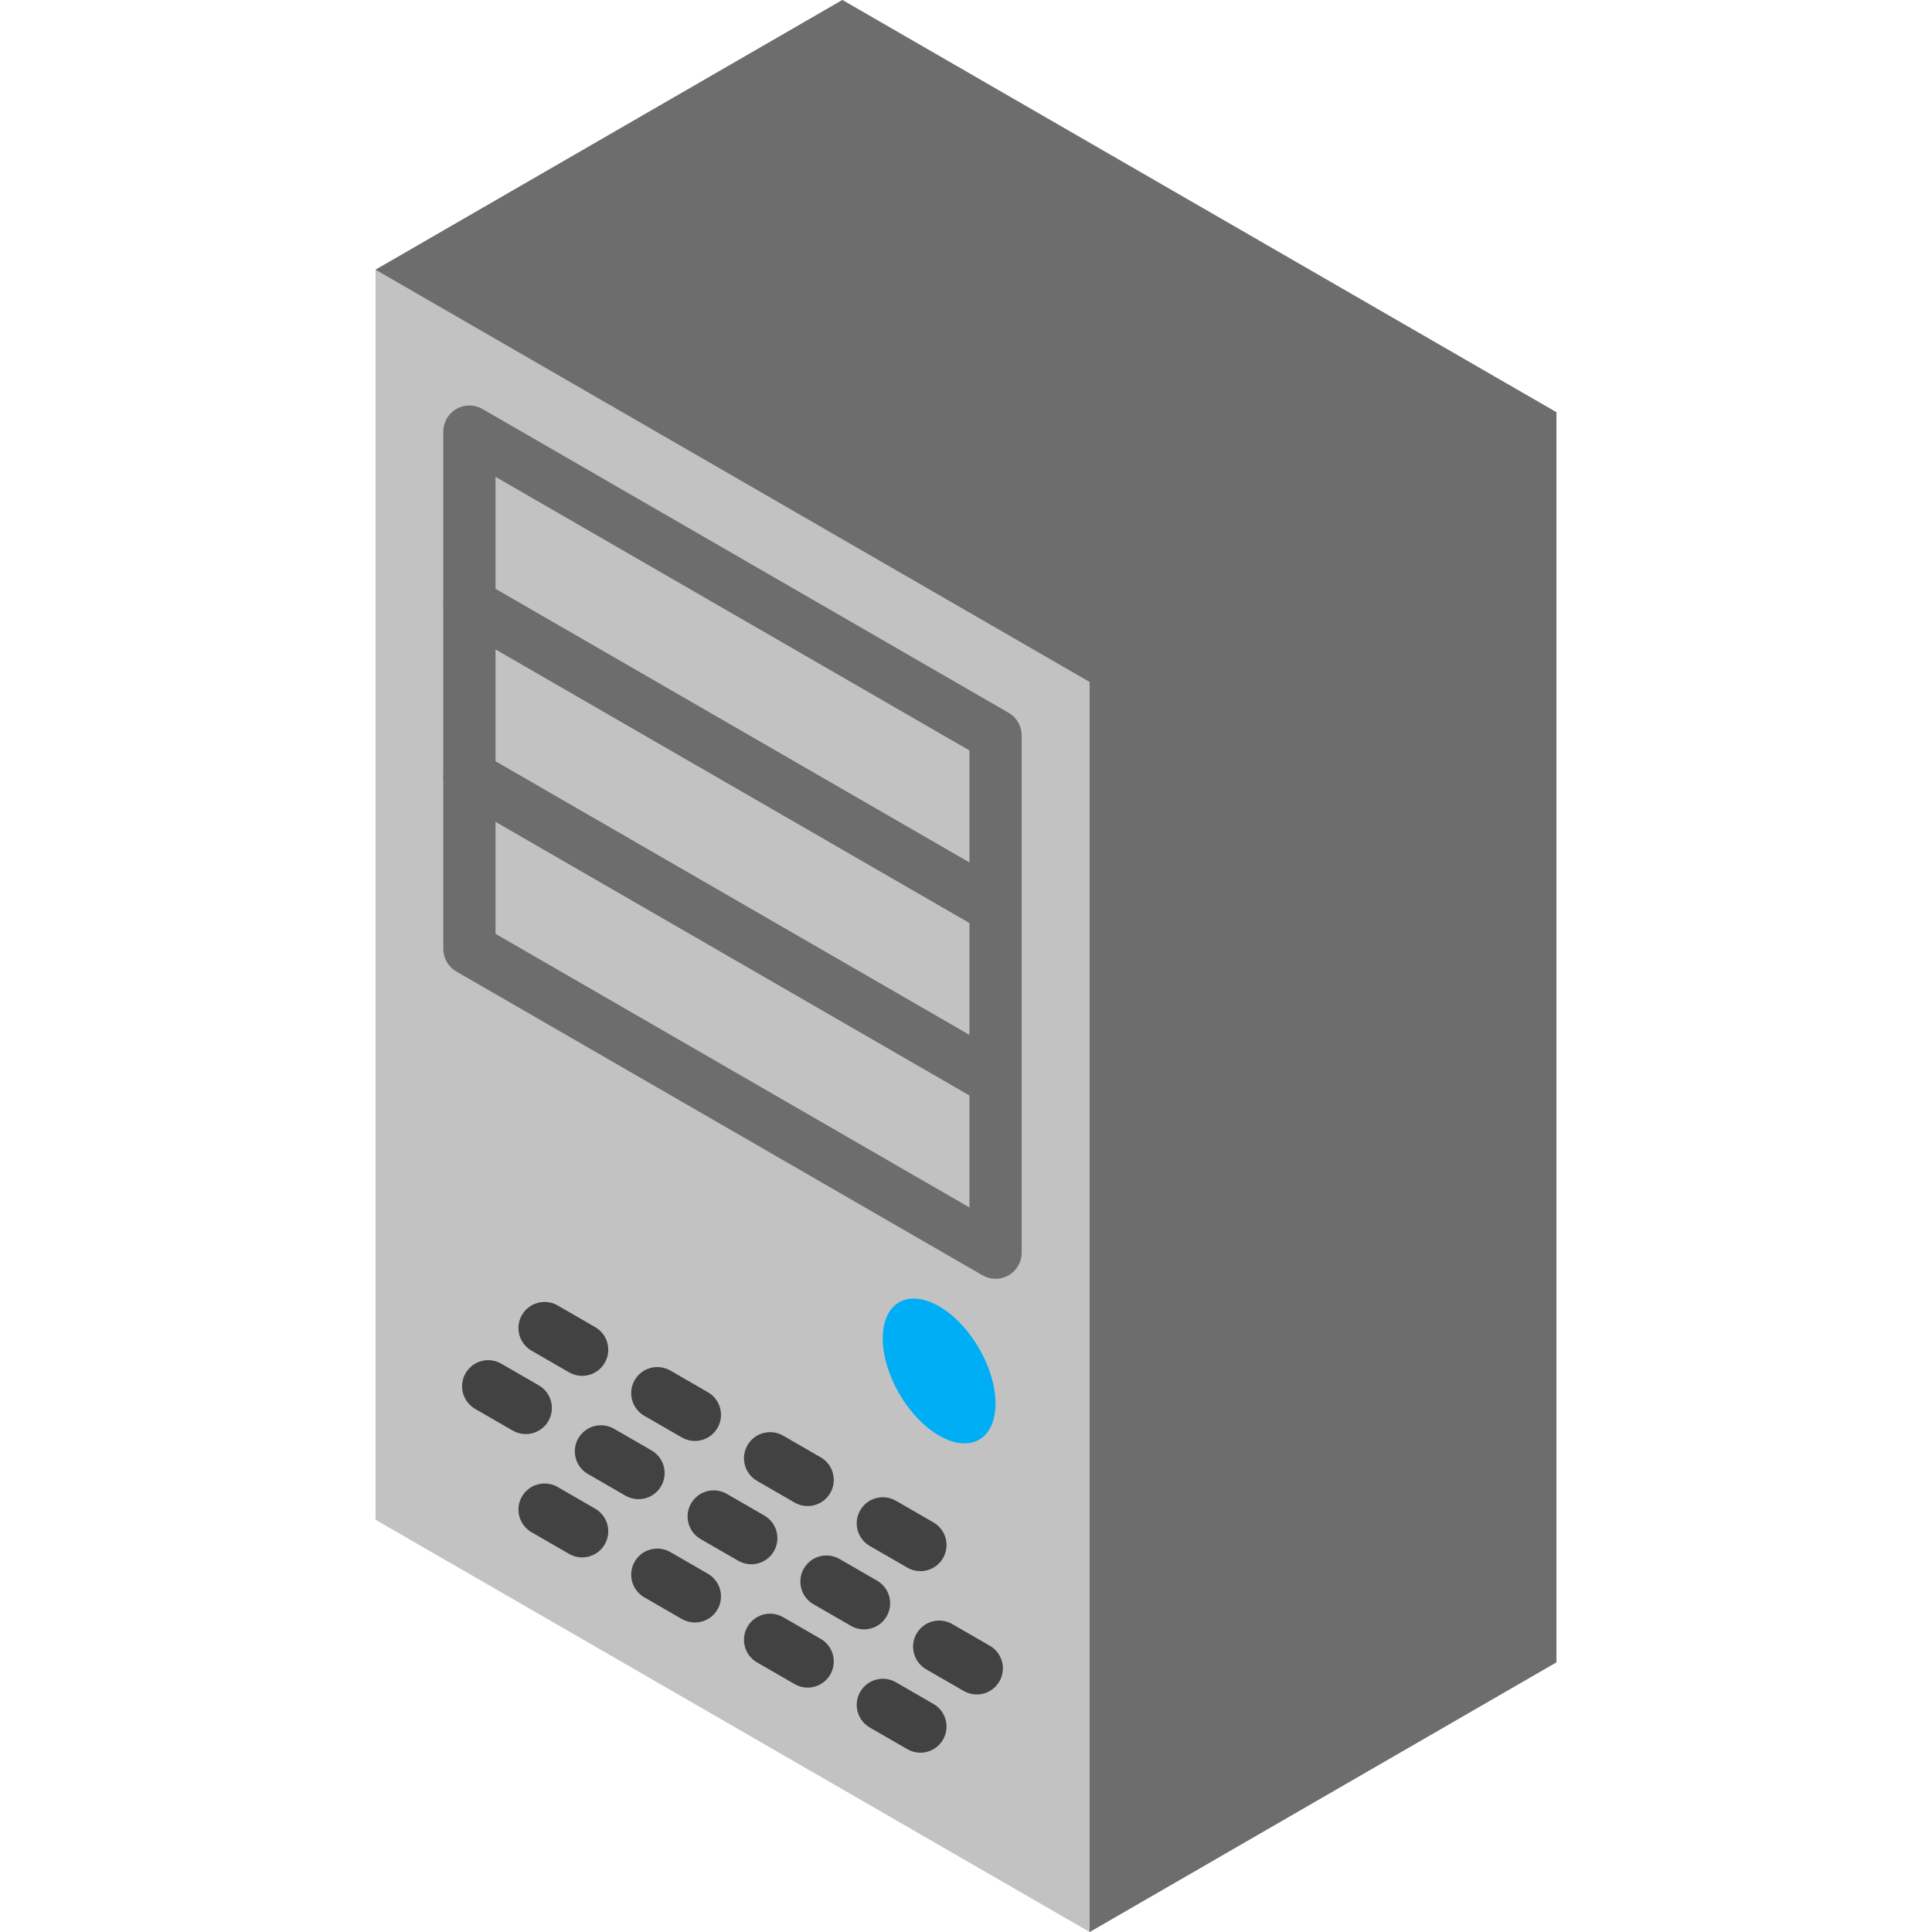
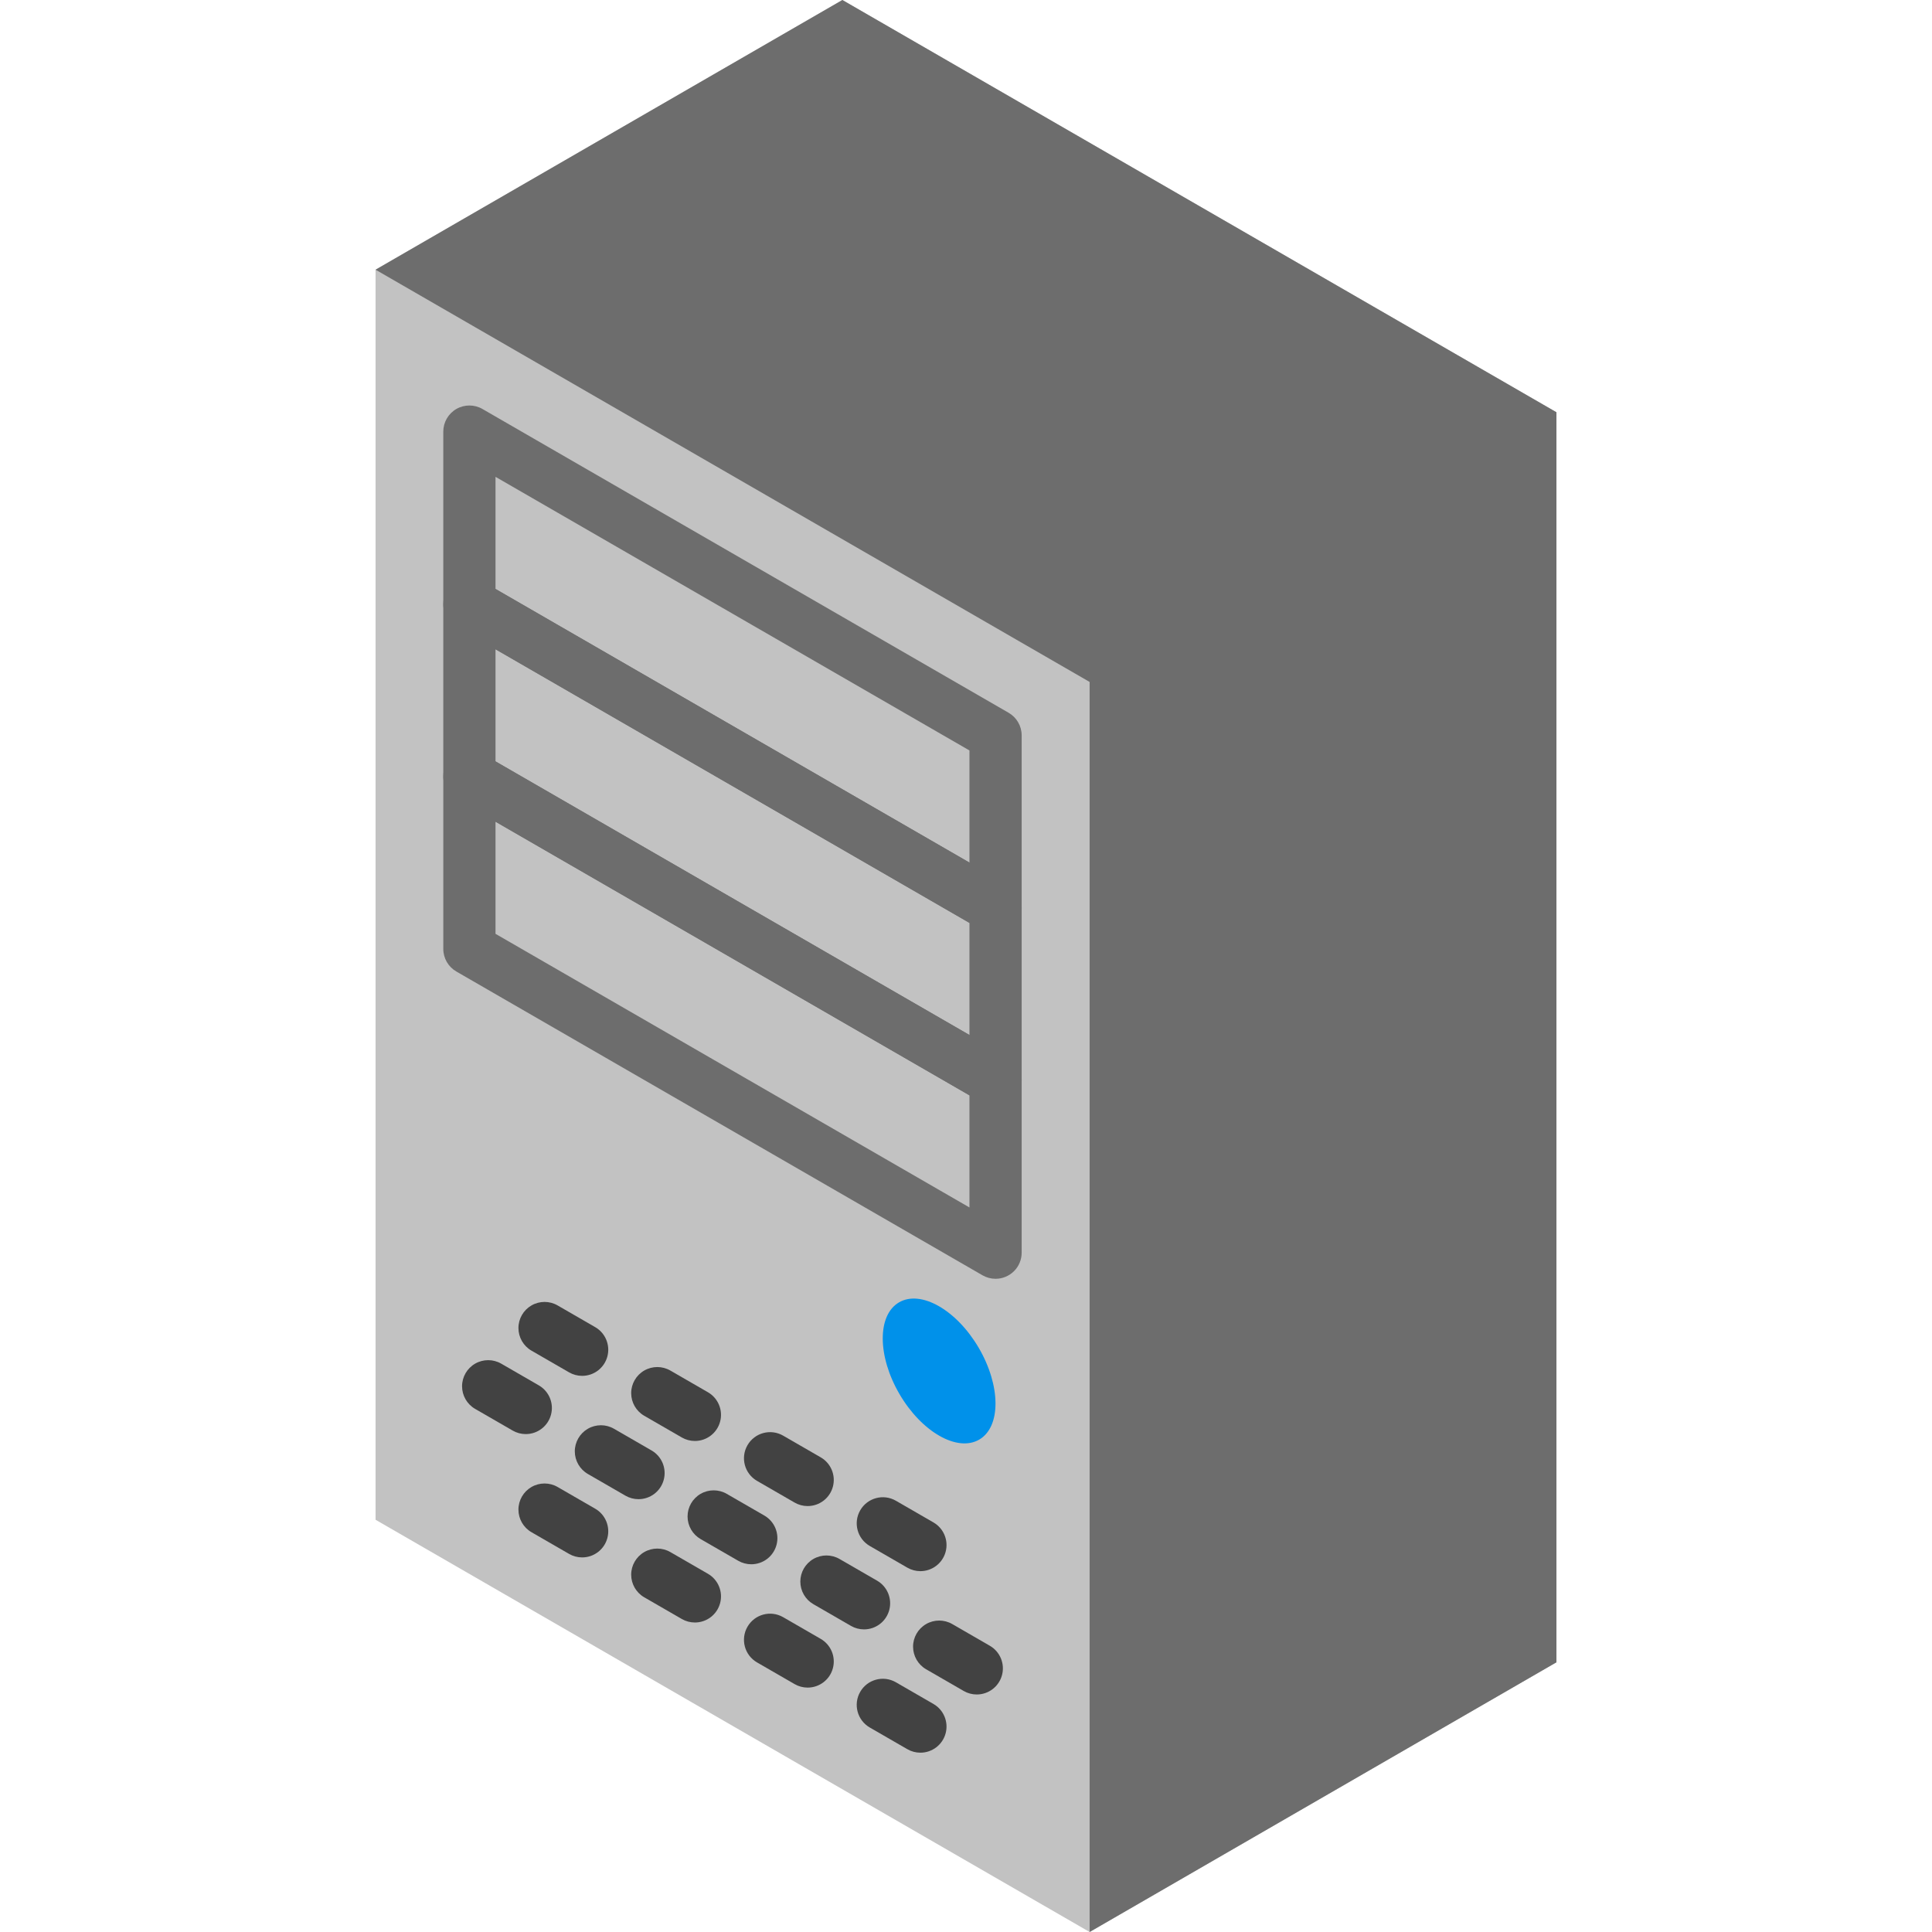
<svg xmlns="http://www.w3.org/2000/svg" version="1.1" id="Capa_1" x="0px" y="0px" viewBox="0 0 512 512" style="enable-background:new 0 0 512 512;" xml:space="preserve" width="512px" height="512px" class="">
  <g>
    <g>
      <polygon style="fill:#C2C2C2" points="412.471,109.25 412.471,440.528 288.761,512 99.529,402.75 99.529,71.472 223.239,0  " data-original="#445C71" class="" data-old_color="#445C71" />
      <g>
        <polygon style="fill:#6D6D6D" points="412.471,109.25 412.471,440.528 288.761,512 288.761,180.722 99.529,71.472 223.239,0       " data-original="#394F63" class="" data-old_color="#394F63" />
        <path style="fill:#6D6D6D" d="M263.835,247.5c-1.214,0-2.407-0.32-3.459-0.926l-139.439-80.506    c-2.141-1.236-3.46-3.521-3.459-5.993v-45.696c0-2.472,1.318-4.757,3.459-5.993c2.141-1.236,4.779-1.236,6.919,0l139.439,80.507    c2.141,1.236,3.46,3.521,3.459,5.993v45.696c0.001,1.835-0.728,3.596-2.026,4.893C267.431,246.772,265.671,247.501,263.835,247.5z     M131.315,156.081l125.601,72.514v-29.716l-125.601-72.514V156.081z" data-original="#394F63" class="" data-old_color="#394F63" />
        <path style="fill:#6D6D6D" d="M263.835,293.196c-1.214,0-2.407-0.32-3.459-0.926l-139.439-80.507    c-2.141-1.236-3.46-3.521-3.459-5.993v-45.696c0-2.472,1.318-4.757,3.459-5.993c2.141-1.236,4.779-1.236,6.919,0l139.439,80.507    c2.141,1.236,3.46,3.521,3.459,5.993v45.696c0.001,1.835-0.728,3.596-2.026,4.893    C267.431,292.468,265.671,293.197,263.835,293.196z M131.315,201.777l125.601,72.513v-29.716l-125.601-72.514V201.777z" data-original="#394F63" class="" data-old_color="#394F63" />
        <path style="fill:#6D6D6D" d="M263.835,338.892c-1.214,0-2.407-0.319-3.459-0.926L120.937,257.46    c-2.141-1.236-3.46-3.521-3.459-5.993V205.77c0-2.472,1.318-4.757,3.459-5.993c2.141-1.236,4.779-1.236,6.919,0l139.439,80.507    c2.141,1.236,3.46,3.521,3.459,5.993v45.696c0.001,1.835-0.728,3.596-2.026,4.893S265.671,338.893,263.835,338.892z     M131.315,247.473l125.601,72.514V290.27l-125.601-72.513V247.473z" data-original="#394F63" class="" data-old_color="#394F63" />
      </g>
      <g>
        <path style="fill:#424242" d="M154.268,364.615c-1.212,0.001-2.403-0.318-3.453-0.926l-9.96-5.75    c-2.143-1.235-3.463-3.52-3.464-5.993c-0.001-2.473,1.319-4.759,3.46-5.995c2.142-1.236,4.781-1.236,6.922,0.002l9.959,5.75    c2.714,1.566,4.038,4.761,3.225,7.787S157.401,364.619,154.268,364.615L154.268,364.615z" data-original="#668892" class="active-path" data-old_color="#668892" />
        <path style="fill:#424242" d="M139.328,380.047c-1.212,0.001-2.403-0.318-3.453-0.926l-9.959-5.75    c-2.143-1.235-3.463-3.52-3.464-5.993c-0.001-2.473,1.319-4.759,3.46-5.995c2.142-1.236,4.781-1.236,6.922,0.002l9.959,5.75    c2.714,1.566,4.038,4.761,3.225,7.787C145.207,377.949,142.462,380.051,139.328,380.047z" data-original="#668892" class="active-path" data-old_color="#668892" />
        <path style="fill:#424242" d="M169.207,397.297c-1.212,0.001-2.403-0.318-3.453-0.926l-9.96-5.75    c-2.143-1.235-3.463-3.52-3.464-5.993c-0.001-2.473,1.319-4.759,3.46-5.995c2.142-1.236,4.781-1.236,6.922,0.002l9.959,5.75    c2.715,1.566,4.038,4.761,3.225,7.787C175.086,395.199,172.34,397.301,169.207,397.297L169.207,397.297z" data-original="#668892" class="active-path" data-old_color="#668892" />
        <path style="fill:#424242" d="M184.146,381.872c-1.212,0.001-2.403-0.318-3.453-0.926l-9.959-5.75    c-2.143-1.235-3.463-3.52-3.464-5.993c-0.001-2.473,1.319-4.759,3.46-5.995c2.142-1.236,4.781-1.236,6.922,0.002l9.959,5.75    c2.714,1.566,4.038,4.761,3.225,7.787C190.025,379.773,187.28,381.875,184.146,381.872L184.146,381.872z" data-original="#668892" class="active-path" data-old_color="#668892" />
        <path style="fill:#424242" d="M214.031,399.122c-1.212,0.001-2.403-0.318-3.453-0.926l-9.959-5.75    c-3.308-1.912-4.441-6.142-2.531-9.451s6.14-4.444,9.45-2.536l9.959,5.75c2.714,1.566,4.038,4.761,3.225,7.787    C219.91,397.023,217.165,399.126,214.031,399.122z" data-original="#668892" class="active-path" data-old_color="#668892" />
        <path style="fill:#424242" d="M199.092,414.547c-1.212,0.001-2.403-0.318-3.453-0.926l-9.966-5.75    c-2.141-1.236-3.46-3.52-3.461-5.993c0-2.472,1.319-4.757,3.459-5.993c2.141-1.236,4.779-1.237,6.92-0.001l9.966,5.75    c2.714,1.566,4.038,4.761,3.225,7.787C204.971,412.449,202.226,414.552,199.092,414.547L199.092,414.547z" data-original="#668892" class="active-path" data-old_color="#668892" />
        <path style="fill:#424242" d="M228.97,431.804c-1.212,0.001-2.403-0.318-3.453-0.926l-9.959-5.75    c-2.141-1.236-3.46-3.52-3.461-5.993c0-2.472,1.318-4.757,3.459-5.993c2.141-1.236,4.779-1.237,6.92-0.001l9.959,5.75    c2.714,1.566,4.038,4.761,3.225,7.787C234.849,429.706,232.104,431.808,228.97,431.804z" data-original="#668892" class="active-path" data-old_color="#668892" />
        <path style="fill:#424242" d="M243.91,416.372c-1.212,0.001-2.403-0.318-3.453-0.926l-9.959-5.75    c-3.308-1.912-4.441-6.142-2.531-9.451s6.14-4.444,9.45-2.536l9.959,5.75c2.714,1.566,4.038,4.761,3.225,7.787    C249.789,414.273,247.043,416.376,243.91,416.372z" data-original="#668892" class="active-path" data-old_color="#668892" />
        <path style="fill:#424242" d="M258.849,449.054c-1.212,0.001-2.403-0.318-3.453-0.926l-9.959-5.75    c-2.143-1.235-3.463-3.52-3.464-5.993c-0.001-2.473,1.319-4.759,3.46-5.995s4.781-1.236,6.922,0.002l9.959,5.75    c2.714,1.566,4.038,4.761,3.225,7.787C264.728,446.955,261.983,449.058,258.849,449.054L258.849,449.054z" data-original="#668892" class="active-path" data-old_color="#668892" />
        <path style="fill:#424242" d="M154.268,412.73c-1.212,0.001-2.403-0.318-3.453-0.926l-9.96-5.75    c-2.143-1.235-3.463-3.52-3.464-5.993c-0.001-2.473,1.319-4.759,3.46-5.995c2.142-1.236,4.781-1.236,6.922,0.002l9.959,5.75    c2.714,1.566,4.038,4.761,3.225,7.787S157.401,412.734,154.268,412.73L154.268,412.73z" data-original="#668892" class="active-path" data-old_color="#668892" />
        <path style="fill:#424242" d="M184.146,429.98c-1.212,0.001-2.403-0.318-3.453-0.926l-9.959-5.75    c-2.143-1.235-3.463-3.52-3.464-5.993c-0.001-2.473,1.319-4.759,3.46-5.995c2.142-1.236,4.781-1.236,6.922,0.002l9.959,5.75    c2.714,1.566,4.038,4.761,3.225,7.787S187.28,429.984,184.146,429.98z" data-original="#668892" class="active-path" data-old_color="#668892" />
        <path style="fill:#424242" d="M214.031,447.23c-1.212,0.001-2.403-0.318-3.453-0.926l-9.959-5.75    c-3.308-1.912-4.441-6.142-2.531-9.451s6.14-4.444,9.45-2.536l9.959,5.75c2.714,1.566,4.038,4.761,3.225,7.787    S217.165,447.234,214.031,447.23z" data-original="#668892" class="active-path" data-old_color="#668892" />
        <path style="fill:#424242" d="M243.91,464.48c-1.212,0.001-2.403-0.318-3.453-0.926l-9.96-5.75    c-3.308-1.912-4.441-6.142-2.531-9.451c1.91-3.309,6.14-4.444,9.45-2.536l9.959,5.75c2.715,1.566,4.038,4.761,3.225,7.787    C249.788,462.381,247.043,464.484,243.91,464.48L243.91,464.48z" data-original="#668892" class="active-path" data-old_color="#668892" />
      </g>
-       <ellipse transform="matrix(-0.505 -0.8631 0.8631 -0.505 60.983 761.6133)" style="fill:#00AEF6" cx="248.885" cy="363.32" rx="21.061" ry="12.157" data-original="#D8625E" class="" data-old_color="#D8625E" />
+       <ellipse transform="matrix(-0.505 -0.8631 0.8631 -0.505 60.983 761.6133)" style="fill:#0091ea" cx="248.885" cy="363.32" rx="21.061" ry="12.157" data-original="#D8625E" class="" data-old_color="#D8625E" />
    </g>
  </g>
</svg>
